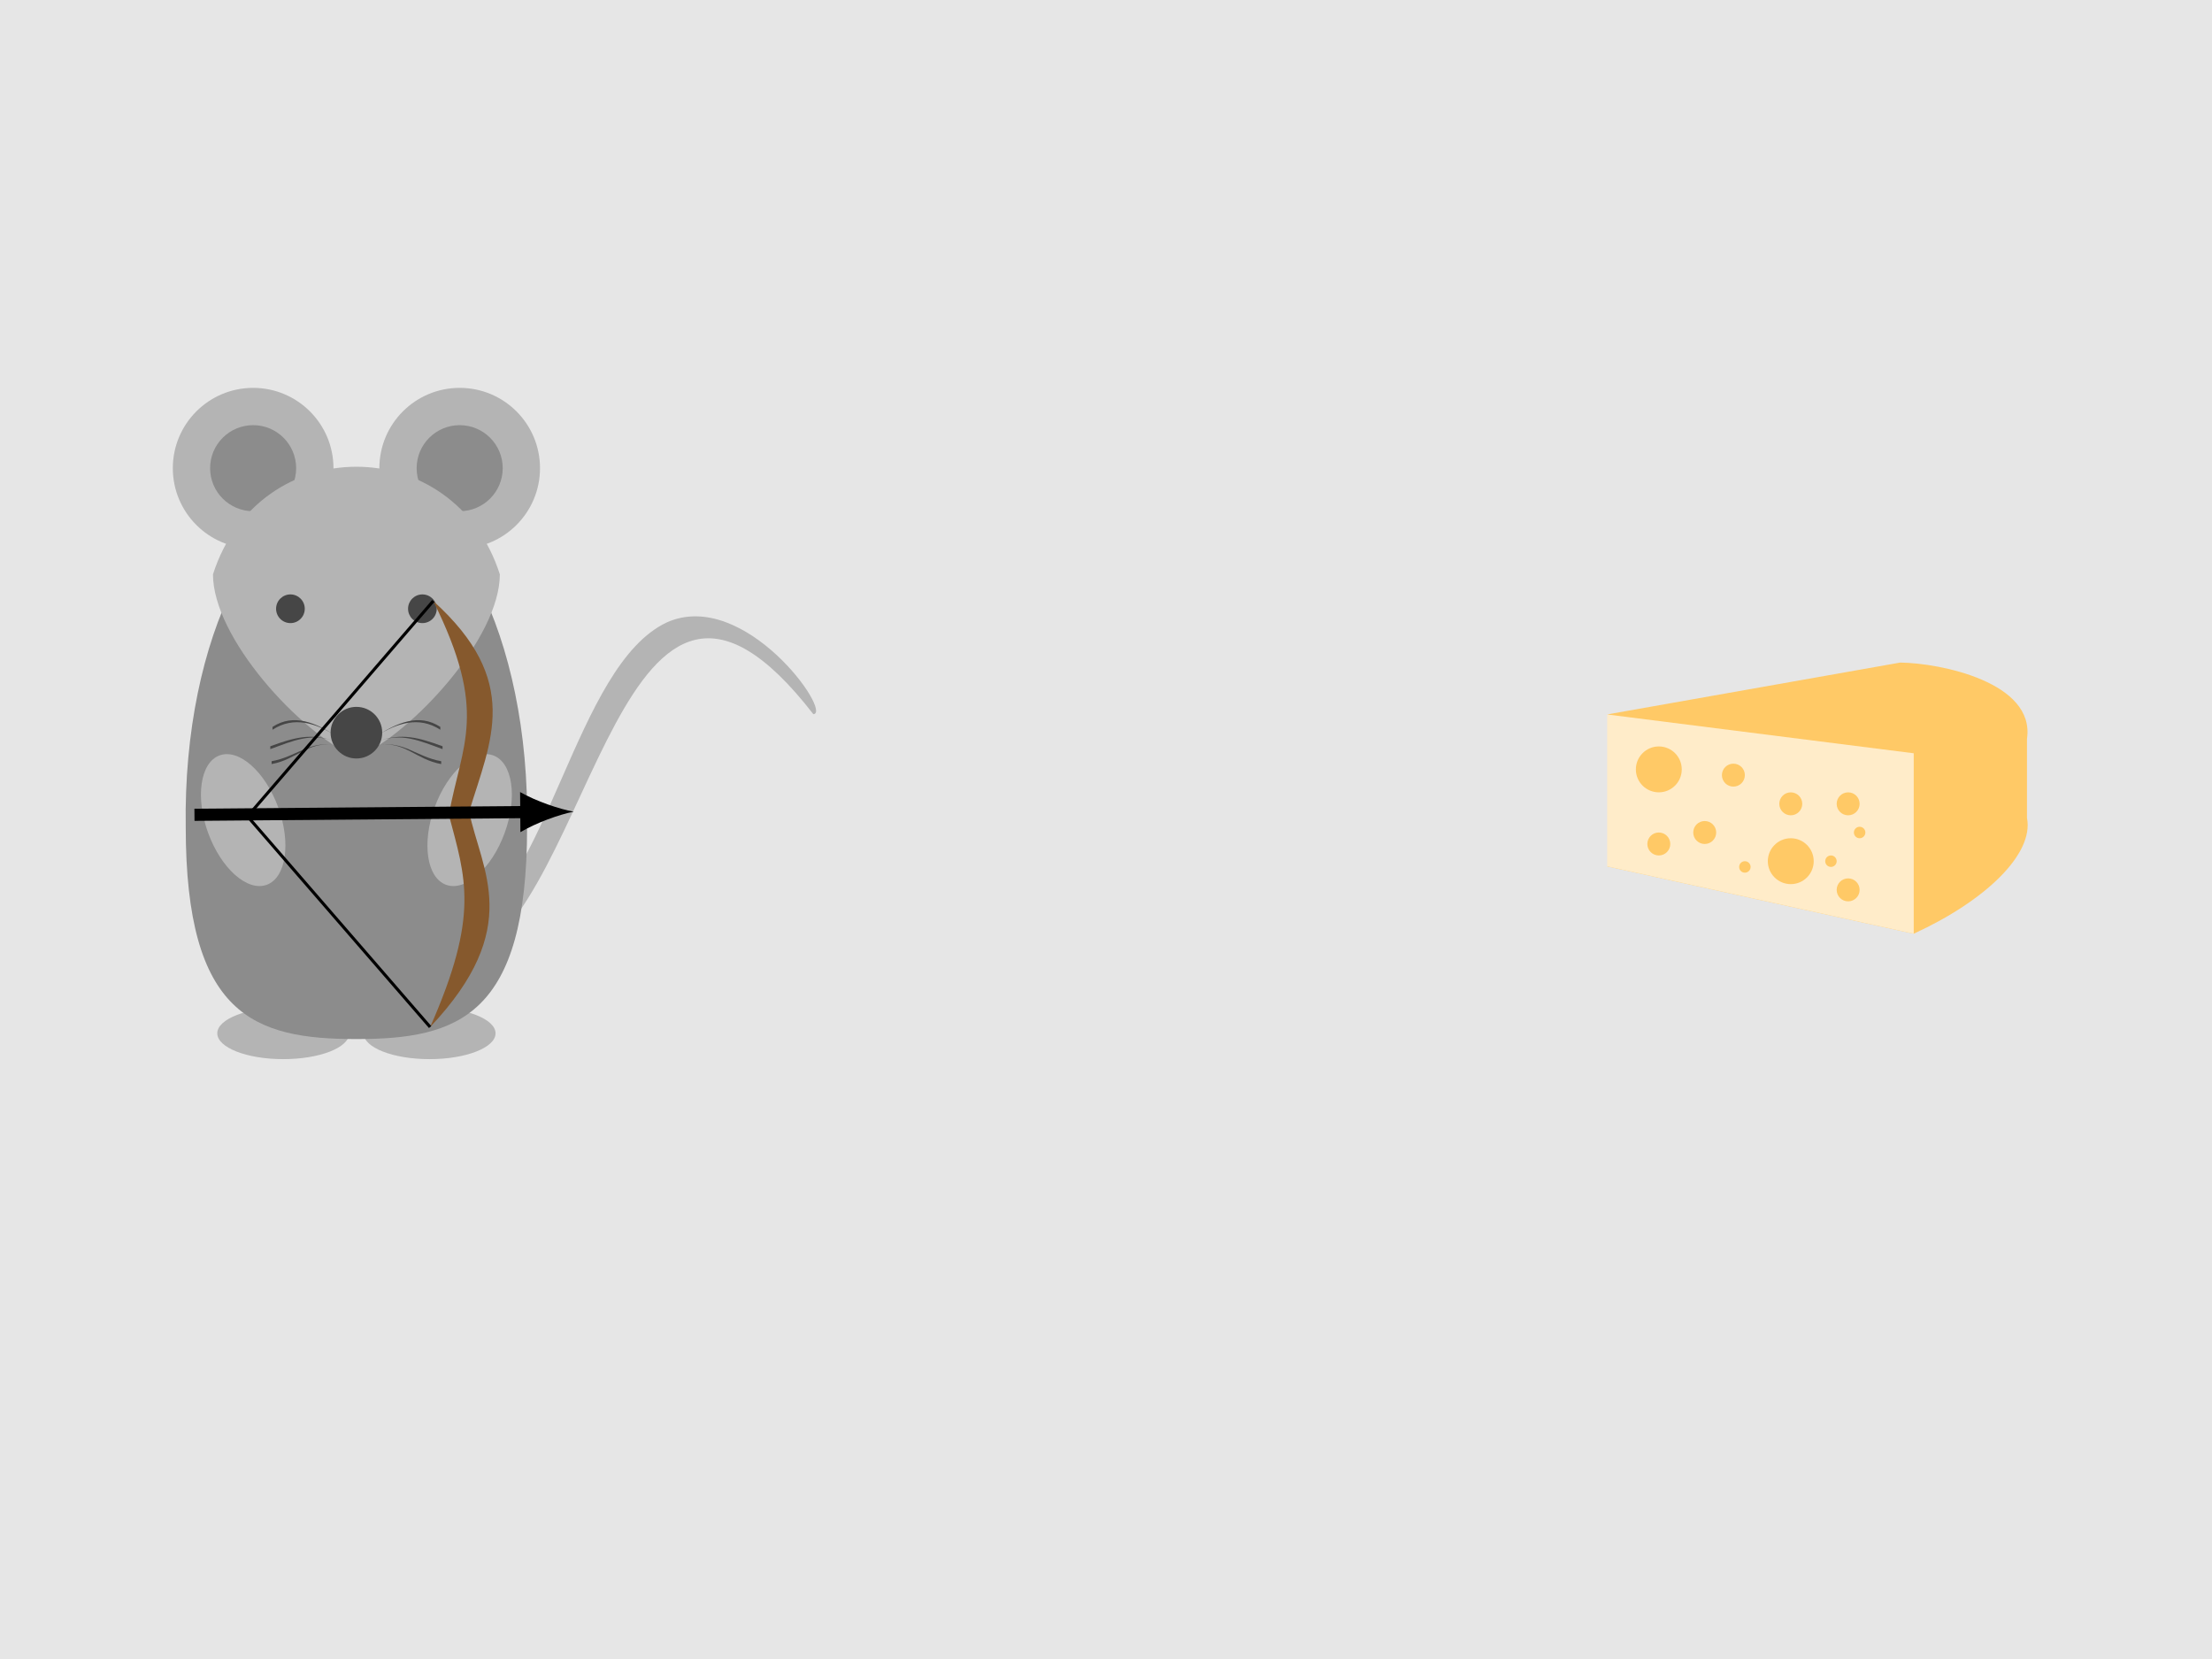
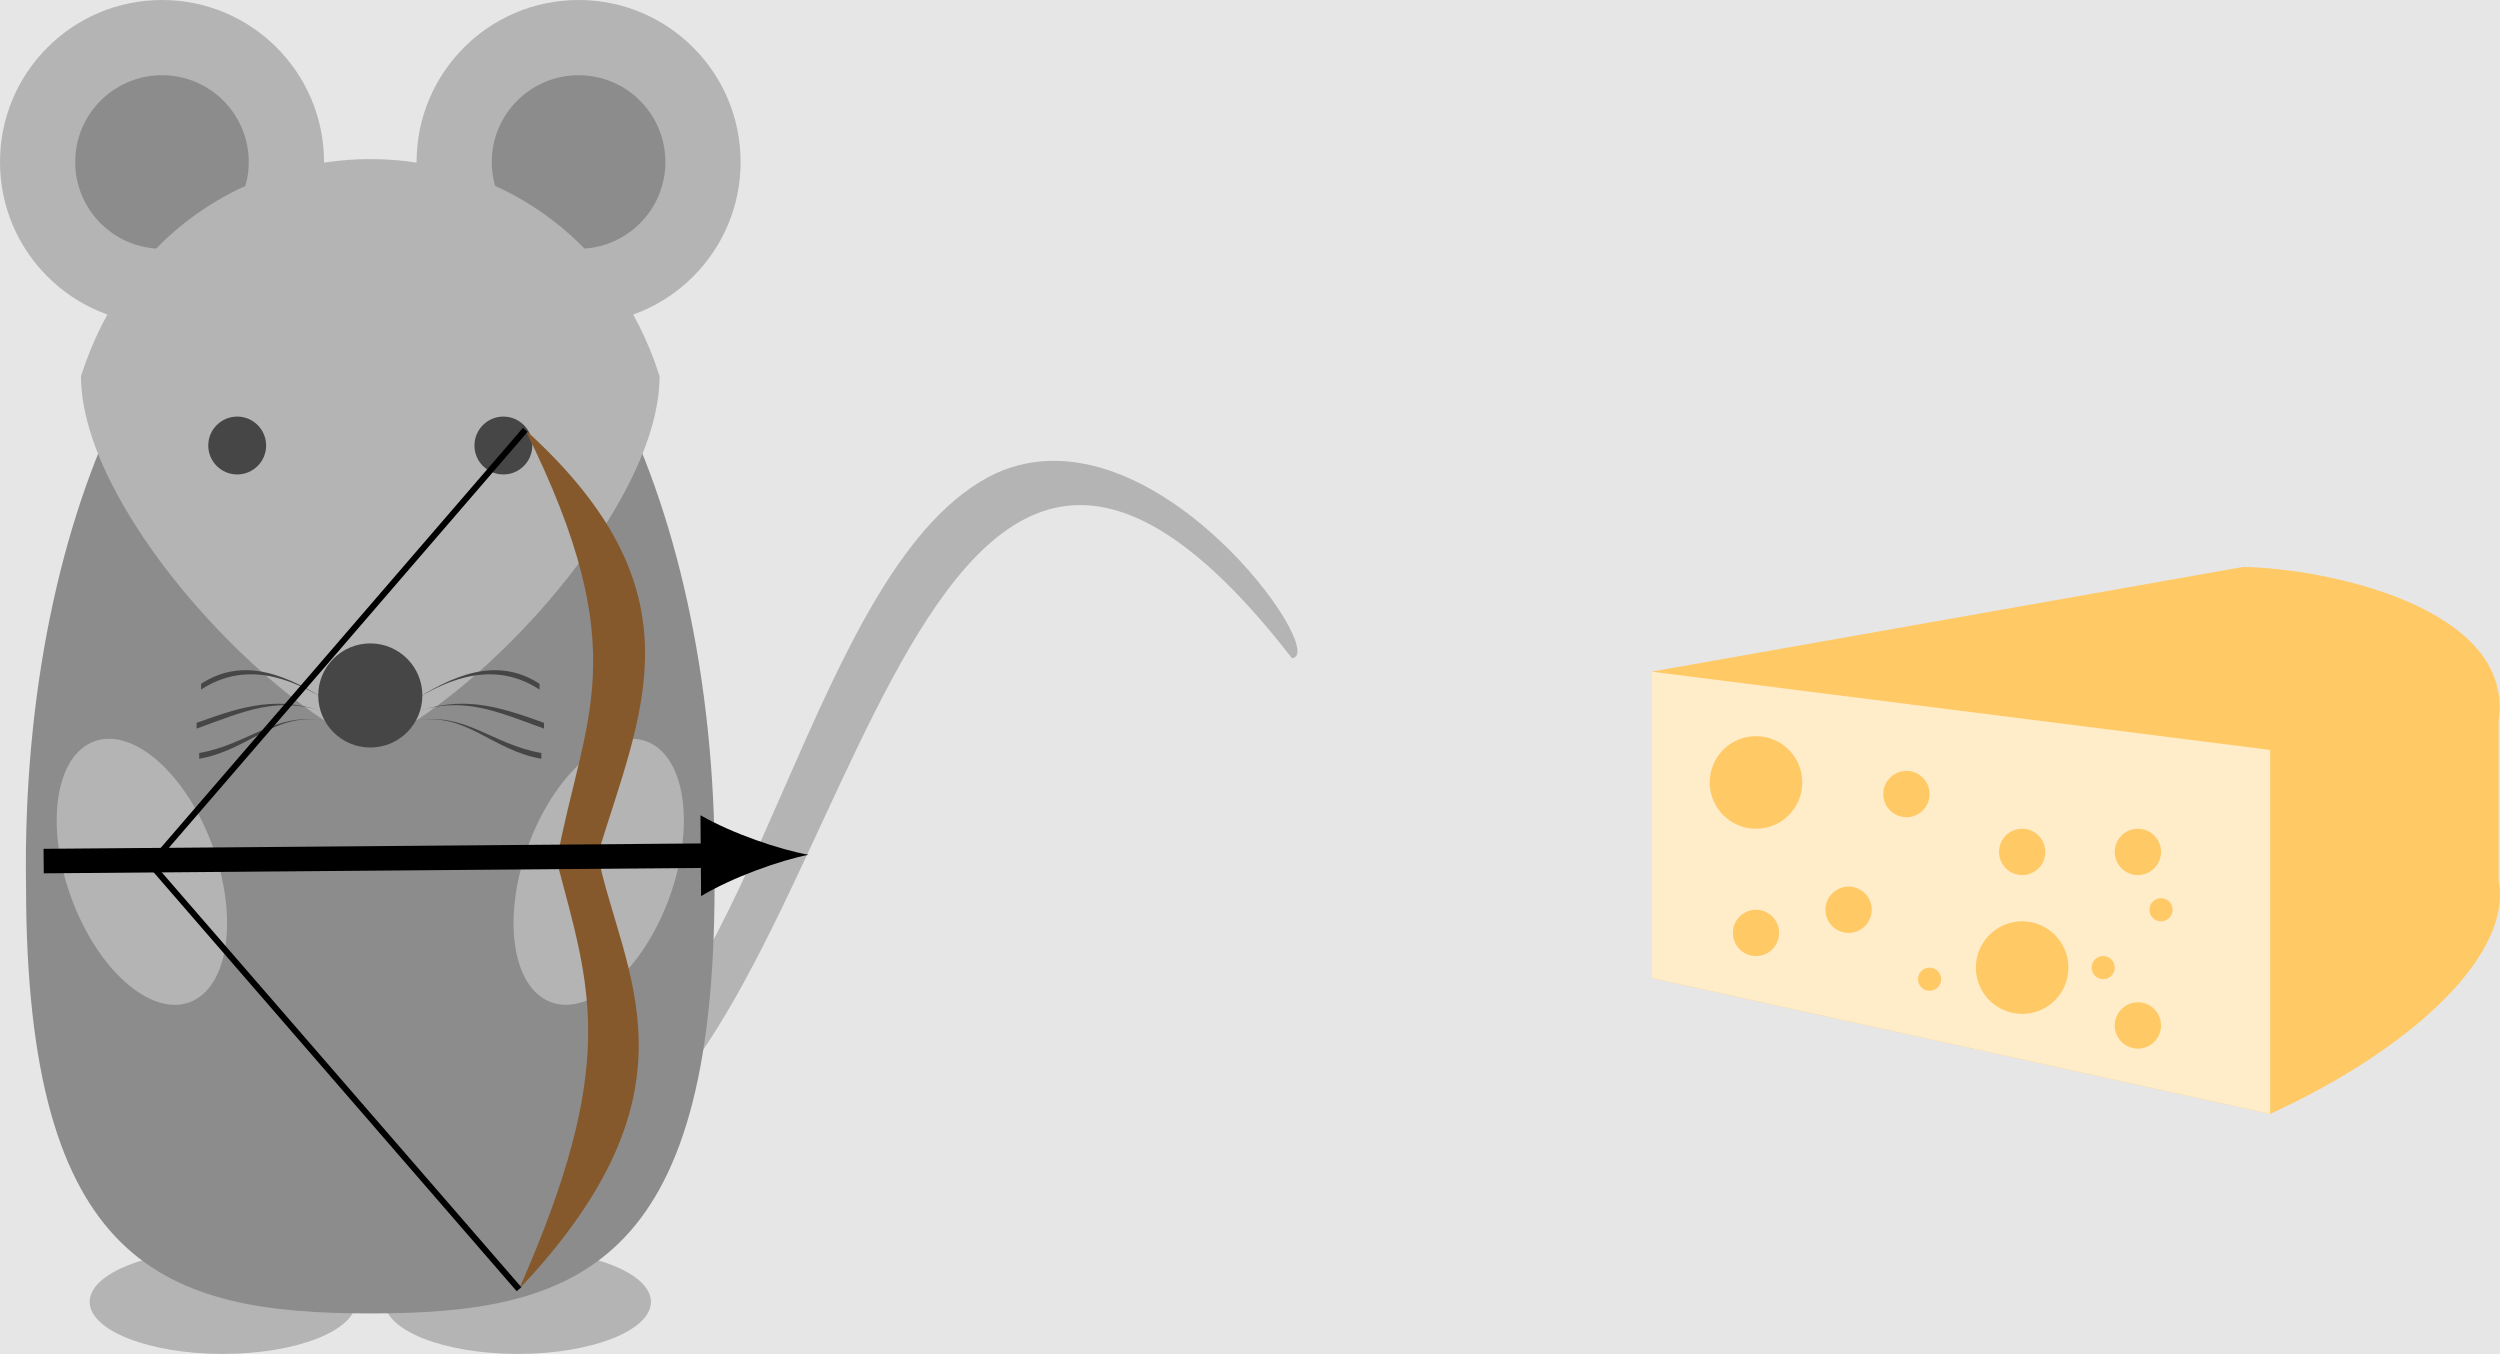
- <svg xmlns="http://www.w3.org/2000/svg" version="1.1" viewBox="0 -272.126 362.835 272.126">
-   <g id="page1">
-     <g transform="matrix(1 0 0 -1 0 0)">
-       <path d="M0 0H364.195V273.148H0Z" fill="#e6e6e6" />
-       <path d="M57.285 102.629C57.285 104.969 52.441 106.863 46.461 106.863C40.484 106.863 35.641 104.969 35.641 102.629C35.641 100.293 40.484 98.395 46.461 98.395C52.441 98.395 57.285 100.293 57.285 102.629Z" fill="#b4b4b4" />
-       <path d="M81.285 102.629C81.285 104.969 76.438 106.863 70.461 106.863C64.484 106.863 59.641 104.969 59.641 102.629C59.641 100.293 64.484 98.395 70.461 98.395C76.438 98.395 81.285 100.293 81.285 102.629Z" fill="#b4b4b4" />
-       <path d="M88.578 195.328C88.578 202.605 82.68 208.504 75.402 208.504C68.125 208.504 62.227 202.605 62.227 195.328C62.227 188.055 68.125 182.156 75.402 182.156C82.68 182.156 88.578 188.055 88.578 195.328Z" fill="#b4b4b4" />
-       <path d="M54.699 195.328C54.699 202.605 48.797 208.504 41.523 208.504C34.246 208.504 28.348 202.605 28.348 195.328C28.348 188.055 34.246 182.156 41.523 182.156C48.797 182.156 54.699 188.055 54.699 195.328Z" fill="#b4b4b4" />
-       <path d="M82.461 195.328C82.461 199.227 79.301 202.387 75.402 202.387C71.504 202.387 68.344 199.227 68.344 195.328C68.344 191.434 71.504 188.273 75.402 188.273C79.301 188.273 82.461 191.434 82.461 195.328Z" fill="#8c8c8c" />
-       <path d="M48.578 195.328C48.578 199.227 45.422 202.387 41.523 202.387C37.625 202.387 34.465 199.227 34.465 195.328C34.465 191.434 37.625 188.273 41.523 188.273C45.422 188.273 48.578 191.434 48.578 195.328Z" fill="#8c8c8c" />
-       <path d="M109.398 170.043C122.113 175.695 136.617 155.164 133.414 154.977C101.582 196.082 97.695 122.981 75.91 114.164C70.363 111.918 58.16 111.449 58.16 111.449C54.809 110.934 54.406 116.867 58.027 116.906C58.027 116.906 60.172 114.824 75.008 118.797C90.035 126.102 94.285 162.981 109.398 170.043Z" fill="#b4b4b4" />
-       <path d="M86.461 136.512C86.461 105.453 75.168 101.688 58.461 101.688C41.758 101.688 30.465 105.453 30.465 136.512C29.992 167.566 42.699 192.508 58.461 192.508C74.227 192.508 86.93 167.566 86.461 136.512Z" fill="#8c8c8c" />
-       <path d="M81.988 177.918C81.988 167.566 67.871 152.039 58.461 147.805C49.051 152.039 34.934 167.566 34.934 177.918C42.465 201.449 74.461 201.449 81.988 177.918Z" fill="#b4b4b4" />
-       <path d="M82.785 135.512C84.918 141.375 84.074 147.062 80.898 148.219C77.727 149.371 73.422 145.559 71.289 139.695C69.156 133.836 70 128.148 73.176 126.992C76.352 125.836 80.652 129.652 82.785 135.512Z" fill="#b4b4b4" />
-       <path d="M45.637 139.695C43.5 145.559 39.199 149.371 36.023 148.219C32.848 147.062 32.004 141.375 34.137 135.512C36.27 129.652 40.574 125.836 43.75 126.992C46.926 128.148 47.77 133.836 45.637 139.695Z" fill="#b4b4b4" />
-       <path d="M62.168 149.902C66.266 150.621 68.277 147.516 72.371 146.797V147.266C68.328 147.977 66.215 150.613 62.168 149.902Z" fill="#464646" />
-       <path d="M54.754 149.902C50.66 150.621 48.641 147.516 44.551 146.797V147.266C48.594 147.977 50.707 150.613 54.754 149.902Z" fill="#464646" />
-       <path d="M62 150.539C65.91 151.961 68.68 150.668 72.59 149.25V149.719C68.691 151.137 65.898 151.953 62 150.539Z" fill="#464646" />
-       <path d="M54.922 150.539C51.012 151.961 48.246 150.668 44.336 149.25V149.719C48.23 151.137 51.027 151.953 54.922 150.539Z" fill="#464646" />
-       <path d="M61.617 151.301C65.117 153.566 68.731 154.691 72.227 152.426V152.894C68.715 155.172 65.129 153.578 61.617 151.301Z" fill="#464646" />
-       <path d="M55.305 151.301C51.809 153.566 48.195 154.691 44.699 152.426V152.894C48.207 155.172 51.793 153.578 55.305 151.301Z" fill="#464646" />
-       <path d="M62.695 151.945C62.695 154.285 60.801 156.18 58.461 156.18C56.125 156.18 54.227 154.285 54.227 151.945C54.227 149.606 56.125 147.711 58.461 147.711C60.801 147.711 62.695 149.606 62.695 151.945Z" fill="#464646" />
-       <path d="M71.637 172.273C71.637 173.57 70.586 174.625 69.285 174.625C67.984 174.625 66.934 173.57 66.934 172.273C66.934 170.973 67.984 169.918 69.285 169.918C70.586 169.918 71.637 170.973 71.637 172.273Z" fill="#464646" />
-       <path d="M49.992 172.273C49.992 173.57 48.938 174.625 47.641 174.625C46.34 174.625 45.285 173.57 45.285 172.273C45.285 170.973 46.34 169.918 47.641 169.918C48.938 169.918 49.992 170.973 49.992 172.273Z" fill="#464646" />
-       <path d="M263.625 154.938L299.465 147.051V139.016L263.625 130.016L313.91 118.969C325.691 124.371 333.652 132.059 332.488 137.953V150.949C333.844 160.207 318.277 163.371 311.687 163.445Z" fill="#ffc966" />
-       <path d="M263.625 154.93V130.016L313.91 118.969V148.566Z" fill="#ffecc9" />
-       <path d="M275.859 145.922C275.859 148 274.176 149.688 272.098 149.688C270.016 149.688 268.332 148 268.332 145.922C268.332 143.844 270.016 142.16 272.098 142.16C274.176 142.16 275.859 143.844 275.859 145.922ZM297.504 130.863C297.504 132.941 295.82 134.629 293.742 134.629C291.664 134.629 289.977 132.941 289.977 130.863C289.977 128.785 291.664 127.102 293.742 127.102C295.82 127.102 297.504 128.785 297.504 130.863ZM273.977 133.688C273.977 134.727 273.137 135.57 272.098 135.57C271.055 135.57 270.215 134.727 270.215 133.688C270.215 132.648 271.055 131.805 272.098 131.805C273.137 131.805 273.977 132.648 273.977 133.688ZM281.508 135.57C281.508 136.609 280.664 137.453 279.625 137.453S277.742 136.609 277.742 135.57C277.742 134.531 278.586 133.688 279.625 133.688S281.508 134.531 281.508 135.57ZM286.211 144.981C286.211 146.019 285.371 146.863 284.328 146.863C283.289 146.863 282.445 146.019 282.445 144.981C282.445 143.941 283.289 143.098 284.328 143.098C285.371 143.098 286.211 143.941 286.211 144.981ZM305.035 140.273C305.035 141.316 304.191 142.156 303.152 142.156C302.113 142.156 301.27 141.316 301.27 140.273C301.27 139.234 302.113 138.391 303.152 138.391C304.191 138.391 305.035 139.234 305.035 140.273ZM295.625 140.273C295.625 141.316 294.781 142.156 293.742 142.156S291.859 141.316 291.859 140.273C291.859 139.234 292.703 138.391 293.742 138.391S295.625 139.234 295.625 140.273ZM305.035 126.16C305.035 127.199 304.191 128.043 303.152 128.043C302.113 128.043 301.27 127.199 301.27 126.16C301.27 125.117 302.113 124.277 303.152 124.277C304.191 124.277 305.035 125.117 305.035 126.16ZM301.27 130.863C301.27 131.383 300.848 131.805 300.328 131.805C299.809 131.805 299.391 131.383 299.391 130.863C299.391 130.344 299.809 129.926 300.328 129.926C300.848 129.926 301.27 130.344 301.27 130.863ZM305.977 135.57C305.977 136.09 305.555 136.512 305.035 136.512C304.516 136.512 304.094 136.09 304.094 135.57C304.094 135.051 304.516 134.629 305.035 134.629C305.555 134.629 305.977 135.051 305.977 135.57ZM287.152 129.922C287.152 130.441 286.73 130.863 286.211 130.863C285.691 130.863 285.273 130.441 285.273 129.922C285.273 129.402 285.691 128.981 286.211 128.981C286.73 128.981 287.152 129.402 287.152 129.922Z" fill="#ffc966" />
-       <path d="M70.555 103.66C85.996 119.984 78.941 129.328 76.953 138.988C80.508 150.676 85.633 160.367 71.066 173.547C80.164 155.242 75.766 150.199 73.625 138.477C76.356 128.109 78.719 122.109 70.555 103.66Z" fill="#86592d" />
-       <path d="M31.898 138.477L86.215 138.922" stroke="#000" fill="none" stroke-width="1.993" stroke-miterlimit="10" />
-       <path d="M94.105 138.989C91.762 139.407 87.953 140.692 85.312 142.204L85.363 135.629C87.98 137.184 91.77 138.532 94.105 138.989" />
-       <path d="M70.555 103.66L40.602 138.223L71.066 173.547" stroke="#000" fill="none" stroke-width="0.498" stroke-miterlimit="10" />
-     </g>
-   </g>
+ <svg xmlns="http://www.w3.org/2000/svg" version="1.1" viewBox="0 -272.126 203.313 110.109" id="svg61" width="203.313" height="110.109">
+   <defs id="defs65" />
+   <path d="m -28.348,-63.622 h 364.195 V -336.77 h -364.195 z" id="path2" style="fill:#e6e6e6" />
+   <path d="m 28.937,-166.251 c 0,-2.34 -4.844,-4.234 -10.824,-4.234 -5.976,0 -10.82,1.895 -10.82,4.234 0,2.336 4.844,4.234 10.82,4.234 5.981,0 10.824,-1.898 10.824,-4.234 z" id="path4" style="fill:#b4b4b4" />
+   <path d="m 52.938,-166.251 c 0,-2.34 -4.848,-4.234 -10.824,-4.234 -5.977,0 -10.82,1.895 -10.82,4.234 0,2.336 4.844,4.234 10.82,4.234 5.977,0 10.824,-1.898 10.824,-4.234 z" id="path6" style="fill:#b4b4b4" />
+   <path d="m 60.23,-258.95 c 0,-7.277 -5.898,-13.176 -13.176,-13.176 -7.277,0 -13.176,5.899 -13.176,13.176 0,7.273 5.898,13.172 13.176,13.172 7.277,0 13.176,-5.899 13.176,-13.172 z" id="path8" style="fill:#b4b4b4" />
+   <path d="m 26.352,-258.95 c 0,-7.277 -5.902,-13.176 -13.176,-13.176 -7.277,0 -13.176,5.899 -13.176,13.176 0,7.273 5.898,13.172 13.176,13.172 7.273,0 13.176,-5.899 13.176,-13.172 z" id="path10" style="fill:#b4b4b4" />
+   <path d="m 54.113,-258.95 c 0,-3.899 -3.16,-7.059 -7.059,-7.059 -3.898,0 -7.059,3.16 -7.059,7.059 0,3.894 3.16,7.055 7.059,7.055 3.898,0 7.059,-3.16 7.059,-7.055 z" id="path12" style="fill:#8c8c8c" />
+   <path d="m 20.23,-258.95 c 0,-3.899 -3.156,-7.059 -7.055,-7.059 -3.898,0 -7.059,3.16 -7.059,7.059 0,3.894 3.16,7.055 7.059,7.055 3.898,0 7.055,-3.16 7.055,-7.055 z" id="path14" style="fill:#8c8c8c" />
+   <path d="m 81.051,-233.665 c 12.715,-5.652 27.219,14.879 24.016,15.066 -31.832,-41.105 -35.719,31.996 -57.504,40.812 -5.547,2.246 -17.75,2.715 -17.75,2.715 -3.352,0.516 -3.754,-5.418 -0.133,-5.457 0,0 2.145,2.082 16.98,-1.891 15.027,-7.305 19.277,-44.184 34.391,-51.246 z" id="path16" style="fill:#b4b4b4" />
+   <path d="m 58.113,-200.134 c 0,31.059 -11.293,34.824 -28,34.824 -16.703,0 -27.996,-3.766 -27.996,-34.824 -0.473,-31.055 12.234,-55.996 27.996,-55.996 15.766,0 28.469,24.941 28,55.996 z" id="path18" style="fill:#8c8c8c" />
+   <path d="m 53.641,-241.54 c 0,10.352 -14.117,25.879 -23.527,30.113 C 20.703,-215.661 6.586,-231.188 6.586,-241.54 c 7.531,-23.531 39.527,-23.531 47.055,0 z" id="path20" style="fill:#b4b4b4" />
+   <path d="m 54.438,-199.134 c 2.133,-5.863 1.289,-11.551 -1.887,-12.707 -3.172,-1.152 -7.476,2.66 -9.609,8.523 -2.133,5.859 -1.289,11.547 1.887,12.703 3.176,1.156 7.476,-2.66 9.609,-8.52 z" id="path22" style="fill:#b4b4b4" />
+   <path d="m 17.289,-203.317 c -2.137,-5.863 -6.438,-9.676 -9.613,-8.523 -3.176,1.156 -4.019,6.844 -1.887,12.707 2.133,5.859 6.438,9.676 9.613,8.52 3.176,-1.156 4.019,-6.844 1.887,-12.703 z" id="path24" style="fill:#b4b4b4" />
+   <path d="m 33.82,-213.524 c 4.098,-0.719 6.109,2.387 10.203,3.105 v -0.469 c -4.043,-0.711 -6.156,-3.348 -10.203,-2.637 z" id="path26" style="fill:#464646" />
+   <path d="m 26.406,-213.524 c -4.094,-0.719 -6.113,2.387 -10.203,3.105 v -0.469 c 4.043,-0.711 6.156,-3.348 10.203,-2.637 z" id="path28" style="fill:#464646" />
+   <path d="m 33.652,-214.161 c 3.91,-1.422 6.68,-0.129 10.59,1.289 v -0.469 c -3.898,-1.418 -6.691,-2.234 -10.59,-0.82 z" id="path30" style="fill:#464646" />
+   <path d="m 26.574,-214.161 c -3.91,-1.422 -6.676,-0.129 -10.586,1.289 v -0.469 c 3.895,-1.418 6.691,-2.234 10.586,-0.82 z" id="path32" style="fill:#464646" />
+   <path d="m 33.269,-214.923 c 3.5,-2.266 7.113,-3.391 10.609,-1.125 v -0.469 c -3.512,-2.277 -7.098,-0.684 -10.609,1.594 z" id="path34" style="fill:#464646" />
+   <path d="m 26.957,-214.923 c -3.496,-2.266 -7.109,-3.391 -10.605,-1.125 v -0.469 c 3.508,-2.277 7.094,-0.684 10.605,1.594 z" id="path36" style="fill:#464646" />
+   <path d="m 34.348,-215.567 c 0,-2.34 -1.895,-4.234 -4.234,-4.234 -2.336,0 -4.234,1.895 -4.234,4.234 0,2.34 1.898,4.234 4.234,4.234 2.34,0 4.234,-1.895 4.234,-4.234 z" id="path38" style="fill:#464646" />
+   <path d="m 43.289,-235.895 c 0,-1.297 -1.051,-2.352 -2.352,-2.352 -1.301,0 -2.352,1.055 -2.352,2.352 0,1.301 1.051,2.355 2.352,2.355 1.301,0 2.352,-1.055 2.352,-2.355 z" id="path40" style="fill:#464646" />
+   <path d="m 21.644,-235.895 c 0,-1.297 -1.055,-2.352 -2.352,-2.352 -1.301,0 -2.355,1.055 -2.355,2.352 0,1.301 1.055,2.355 2.355,2.355 1.297,0 2.352,-1.055 2.352,-2.355 z" id="path42" style="fill:#464646" />
+   <path d="m 134.337,-217.508 35.84,7.887 v 8.035 l -35.84,9 50.285,11.047 c 11.781,-5.402 19.742,-13.09 18.578,-18.984 v -12.996 c 1.356,-9.258 -14.211,-12.422 -20.801,-12.496 z" id="path44" style="fill:#ffc966" />
+   <path d="m 134.337,-217.5 v 24.914 l 50.285,11.047 v -29.598 z" id="path46" style="fill:#ffecc9" />
+   <path d="m 146.571,-208.492 c 0,-2.078 -1.683,-3.766 -3.761,-3.766 -2.082,0 -3.766,1.688 -3.766,3.766 0,2.078 1.684,3.762 3.766,3.762 2.078,0 3.761,-1.683 3.761,-3.762 z m 21.645,15.059 c 0,-2.078 -1.684,-3.766 -3.762,-3.766 -2.078,0 -3.765,1.688 -3.765,3.766 0,2.078 1.687,3.762 3.765,3.762 2.078,0 3.762,-1.684 3.762,-3.762 z m -23.527,-2.824 c 0,-1.039 -0.84,-1.883 -1.879,-1.883 -1.043,0 -1.883,0.844 -1.883,1.883 0,1.039 0.84,1.883 1.883,1.883 1.039,0 1.879,-0.844 1.879,-1.883 z m 7.531,-1.883 c 0,-1.039 -0.844,-1.883 -1.883,-1.883 -1.039,0 -1.883,0.844 -1.883,1.883 0,1.039 0.844,1.883 1.883,1.883 1.039,0 1.883,-0.844 1.883,-1.883 z m 4.703,-9.41 c 0,-1.039 -0.84,-1.883 -1.883,-1.883 -1.039,0 -1.883,0.844 -1.883,1.883 0,1.039 0.844,1.883 1.883,1.883 1.043,0 1.883,-0.844 1.883,-1.883 z m 18.824,4.707 c 0,-1.043 -0.844,-1.883 -1.883,-1.883 -1.039,0 -1.882,0.84 -1.882,1.883 0,1.039 0.843,1.883 1.882,1.883 1.039,0 1.883,-0.844 1.883,-1.883 z m -9.41,0 c 0,-1.043 -0.844,-1.883 -1.883,-1.883 -1.039,0 -1.883,0.84 -1.883,1.883 0,1.039 0.844,1.883 1.883,1.883 1.039,0 1.883,-0.844 1.883,-1.883 z m 9.41,14.113 c 0,-1.039 -0.844,-1.883 -1.883,-1.883 -1.039,0 -1.882,0.844 -1.882,1.883 0,1.043 0.843,1.883 1.882,1.883 1.039,0 1.883,-0.84 1.883,-1.883 z m -3.765,-4.703 c 0,-0.519 -0.422,-0.941 -0.942,-0.941 -0.519,0 -0.937,0.422 -0.937,0.941 0,0.52 0.418,0.938 0.937,0.938 0.52,0 0.942,-0.418 0.942,-0.938 z m 4.707,-4.707 c 0,-0.519 -0.422,-0.941 -0.942,-0.941 -0.519,0 -0.941,0.422 -0.941,0.941 0,0.519 0.422,0.941 0.941,0.941 0.52,0 0.942,-0.422 0.942,-0.941 z m -18.825,5.648 c 0,-0.519 -0.422,-0.941 -0.941,-0.941 -0.52,0 -0.938,0.422 -0.938,0.941 0,0.52 0.418,0.941 0.938,0.941 0.519,0 0.941,-0.422 0.941,-0.941 z" id="path48" style="fill:#ffc966" />
+   <path d="m 42.207,-167.282 c 15.441,-16.324 8.387,-25.668 6.398,-35.328 3.555,-11.688 8.68,-21.379 -5.887,-34.559 9.098,18.305 4.699,23.348 2.559,35.07 2.731,10.367 5.094,16.367 -3.07,34.816 z" id="path50" style="fill:#86592d" />
+   <path d="m 3.551,-202.099 54.316,-0.445" stroke-miterlimit="10" id="path52" style="fill:none;stroke:#000000;stroke-width:1.993;stroke-miterlimit:10" />
+   <path d="m 65.758,-202.611 c -2.344,-0.418 -6.152,-1.703 -8.793,-3.215 l 0.051,6.574 c 2.617,-1.555 6.406,-2.902 8.742,-3.359" id="path54" />
+   <path d="m 42.207,-167.282 -29.953,-34.562 30.465,-35.324" stroke-miterlimit="10" id="path56" style="fill:none;stroke:#000000;stroke-width:0.498;stroke-miterlimit:10" />
</svg>
